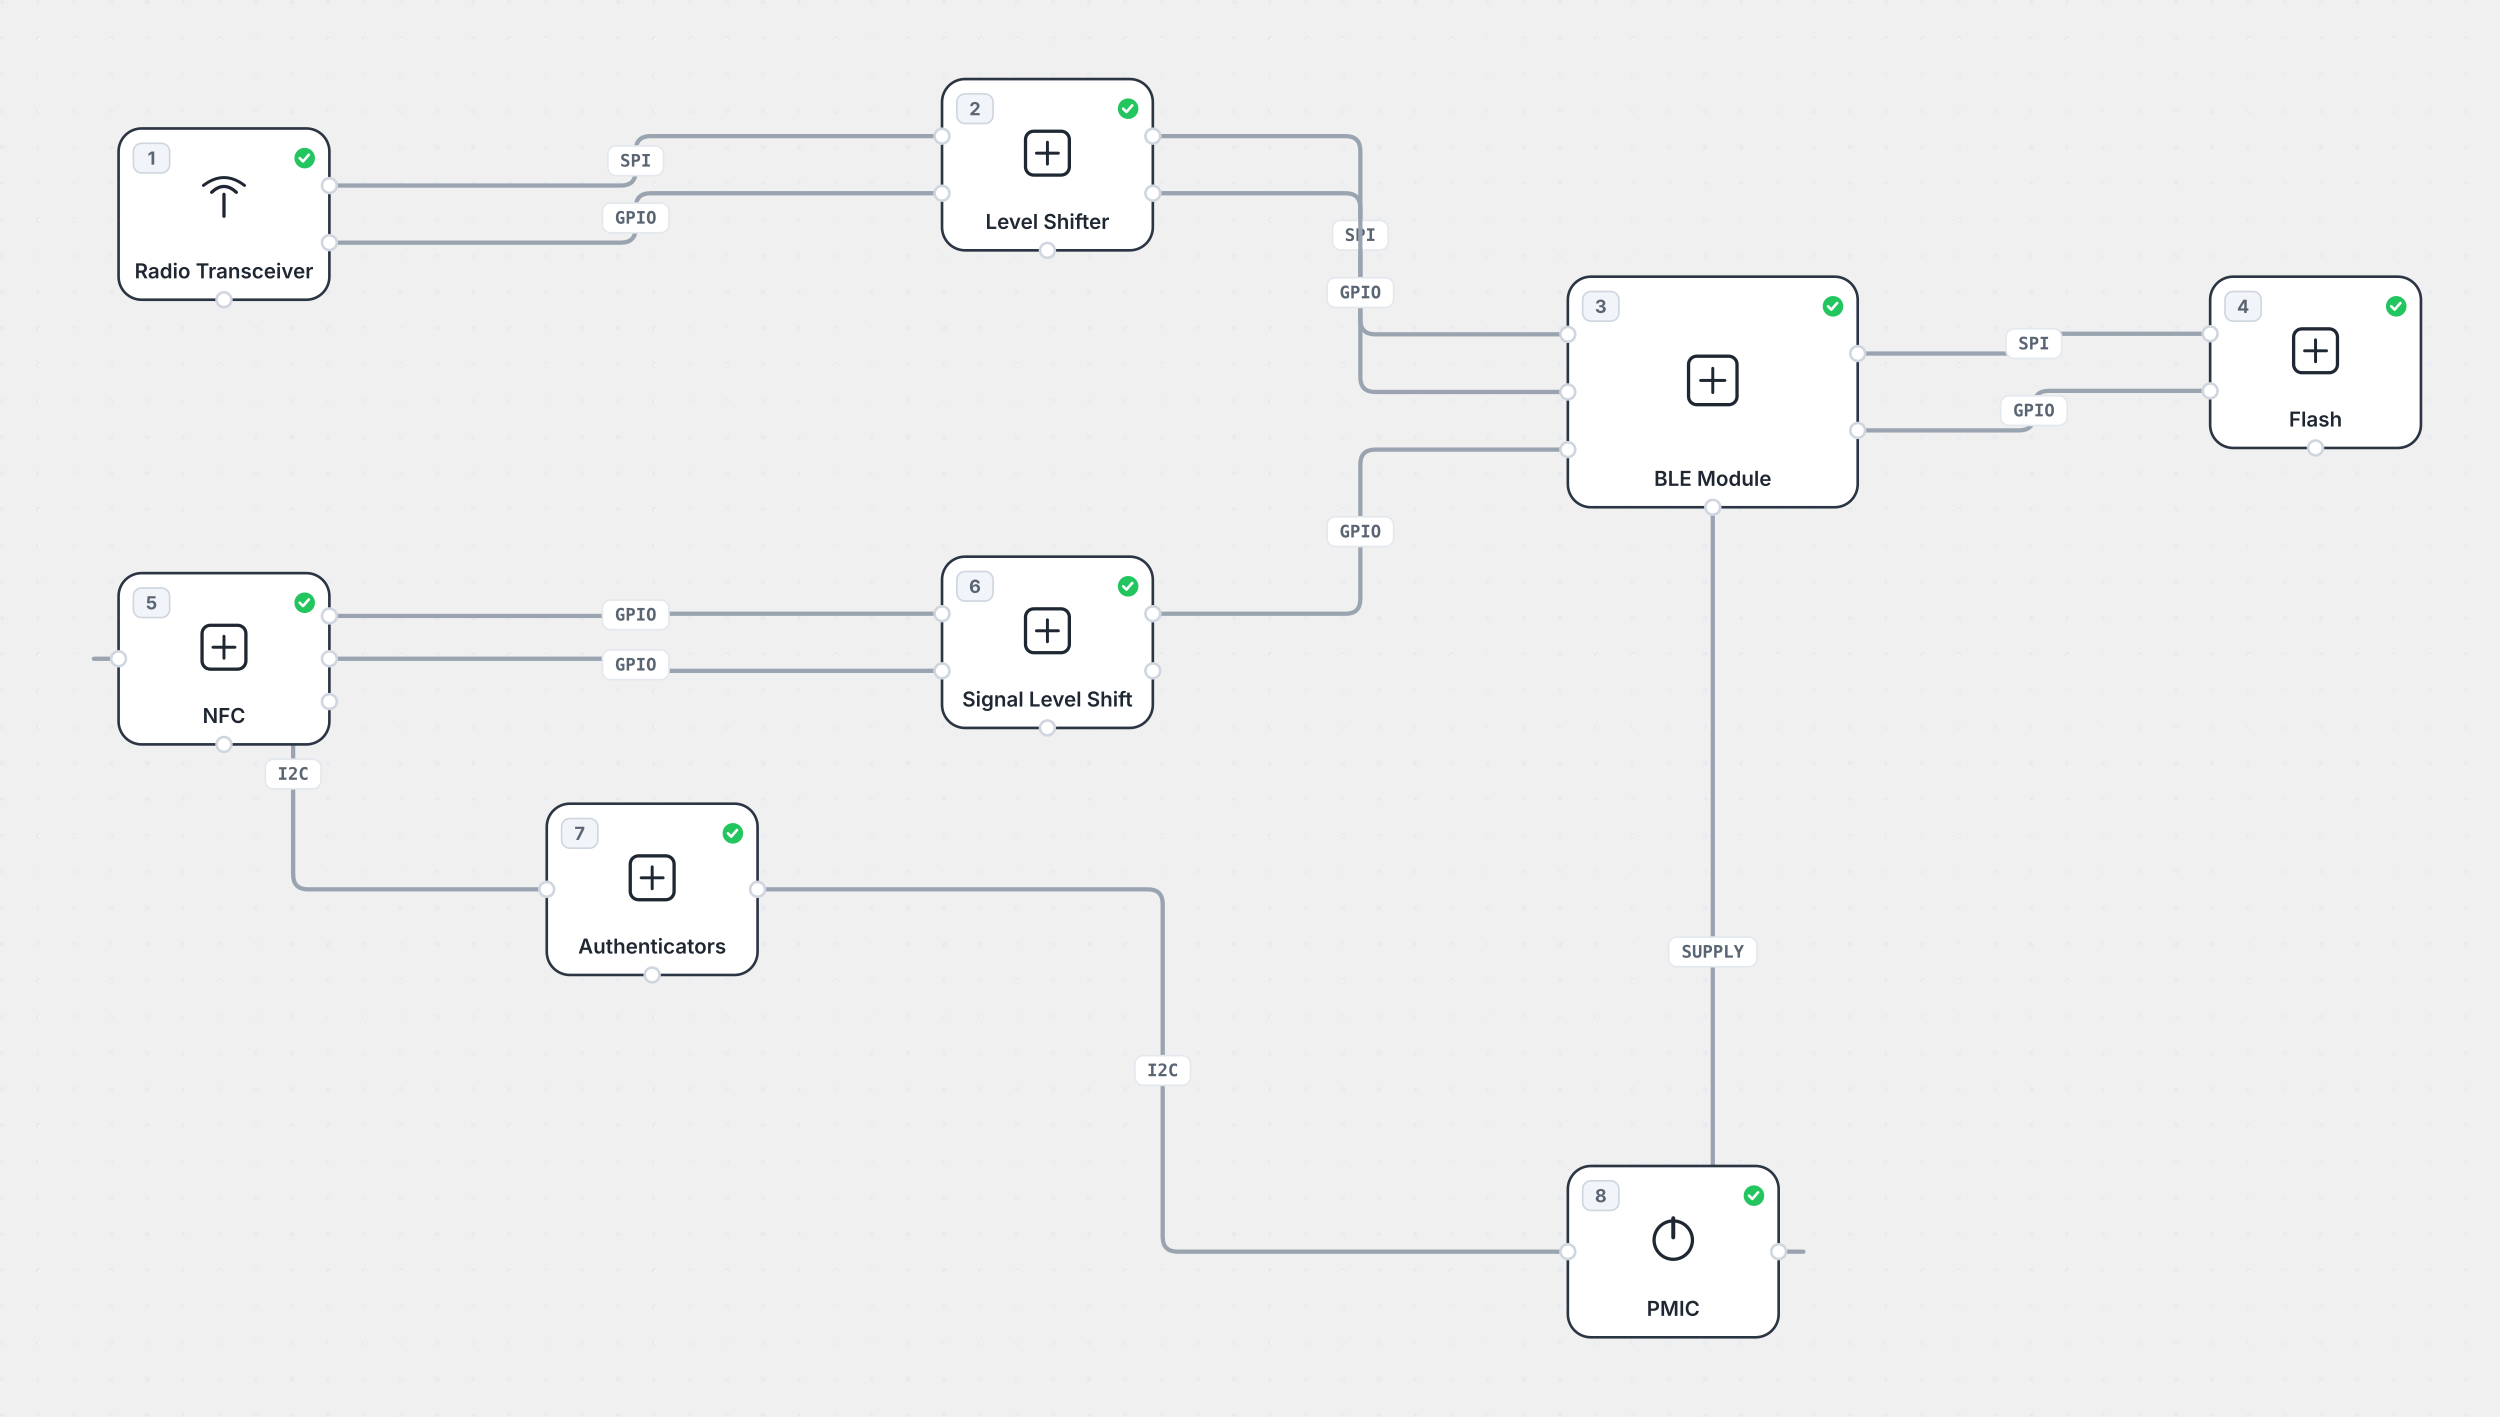
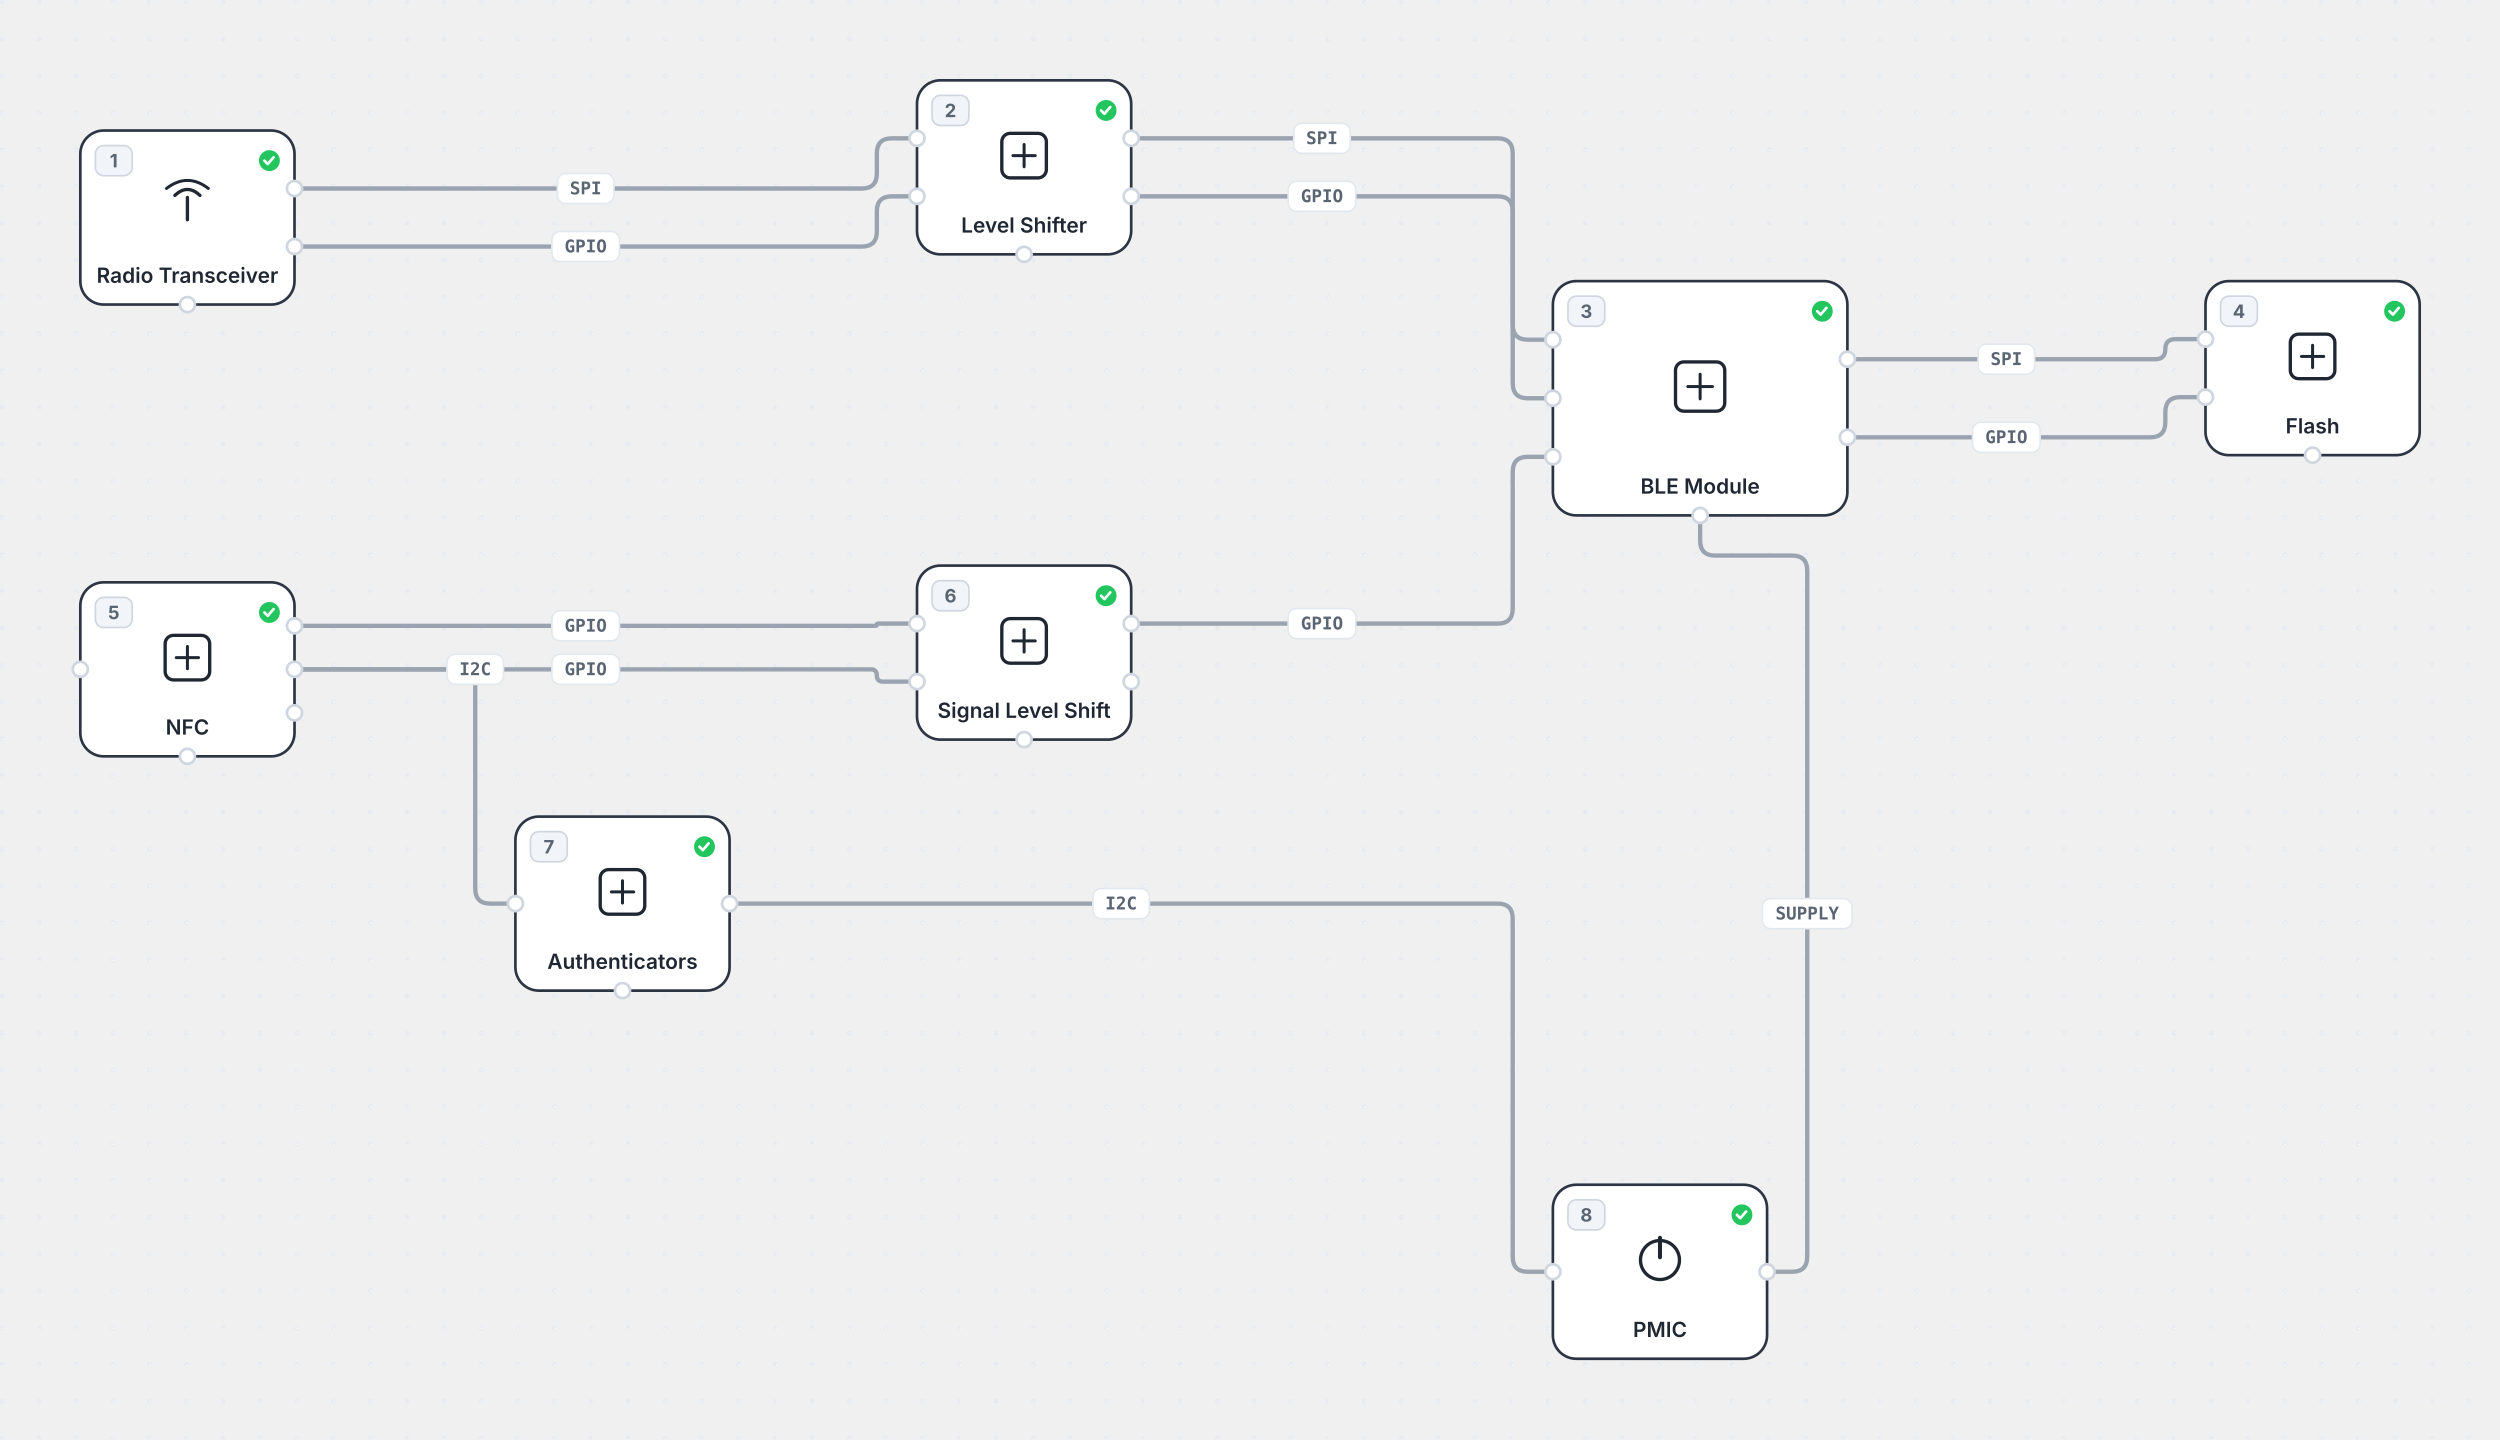
- <svg xmlns="http://www.w3.org/2000/svg" width="1518" height="860" viewBox="0 0 1518 860">
+ <svg xmlns="http://www.w3.org/2000/svg" width="1494" height="860" viewBox="0 0 1494 860">
  <defs>
    <pattern id="dots" width="22" height="22" patternUnits="userSpaceOnUse">
      <circle cx="1.4" cy="1.4" r="1.4" fill="#e6eaef" />
    </pattern>
  </defs>
-   <rect class="grid-bg" x="0" y="0" width="1518" height="860" fill="url(#dots)" />
-   <g transform="translate(12,18)">
+   <rect class="grid-bg" x="0" y="0" width="1494" height="860" fill="url(#dots)" />
+   <g transform="translate(-12,18)">
    <g data-system-connection-id="w_9">
-       <path class="wire" d="M 188 94.667 L 203 94.667 Q 212 94.667 221 94.667 L 365 94.667 Q 374 94.667 374 85.667 L 374 73.667 Q 374 64.667 383 64.667 L 527 64.667 Q 536 64.667 545 64.667 L 560 64.667" fill="none" stroke="#9aa4b0" stroke-width="2.6" stroke-linejoin="round" stroke-linecap="round" />
-       <rect class="wlabel-bg" x="357.1" y="70.667" width="33.8" height="18" rx="5" fill="#fff" stroke="#e3e8ee" stroke-width="1" />
-       <text class="wlabel-t" x="374" y="80.167" font-family="JetBrains Mono, monospace" font-size="10.5" font-weight="600" fill="#5a6573" text-anchor="middle" dominant-baseline="middle">SPI</text>
+       <path class="wire" d="M 188 94.667 L 527 94.667 Q 536 94.667 536 85.667 L 536 73.667 Q 536 64.667 545 64.667 L 560 64.667" fill="none" stroke="#9aa4b0" stroke-width="2.6" stroke-linejoin="round" stroke-linecap="round" />
+       <rect class="wlabel-bg" x="345.1" y="85.667" width="33.8" height="18" rx="5" fill="#fff" stroke="#e3e8ee" stroke-width="1" />
+       <text class="wlabel-t" x="362" y="95.167" font-family="JetBrains Mono, monospace" font-size="10.5" font-weight="600" fill="#5a6573" text-anchor="middle" dominant-baseline="middle">SPI</text>
    </g>
    <g data-system-connection-id="w_10">
-       <path class="wire" d="M 188 129.333 L 203 129.333 Q 212 129.333 221 129.333 L 365 129.333 Q 374 129.333 374 120.333 L 374 108.333 Q 374 99.333 383 99.333 L 527 99.333 Q 536 99.333 545 99.333 L 560 99.333" fill="none" stroke="#9aa4b0" stroke-width="2.6" stroke-linejoin="round" stroke-linecap="round" />
-       <rect class="wlabel-bg" x="353.8" y="105.333" width="40.4" height="18" rx="5" fill="#fff" stroke="#e3e8ee" stroke-width="1" />
-       <text class="wlabel-t" x="374" y="114.833" font-family="JetBrains Mono, monospace" font-size="10.5" font-weight="600" fill="#5a6573" text-anchor="middle" dominant-baseline="middle">GPIO</text>
+       <path class="wire" d="M 188 129.333 L 527 129.333 Q 536 129.333 536 120.333 L 536 108.333 Q 536 99.333 545 99.333 L 560 99.333" fill="none" stroke="#9aa4b0" stroke-width="2.6" stroke-linejoin="round" stroke-linecap="round" />
+       <rect class="wlabel-bg" x="341.8" y="120.333" width="40.4" height="18" rx="5" fill="#fff" stroke="#e3e8ee" stroke-width="1" />
+       <text class="wlabel-t" x="362" y="129.833" font-family="JetBrains Mono, monospace" font-size="10.5" font-weight="600" fill="#5a6573" text-anchor="middle" dominant-baseline="middle">GPIO</text>
    </g>
    <g data-system-connection-id="w_11">
-       <path class="wire" d="M 688 64.667 L 703 64.667 Q 712 64.667 721 64.667 L 805 64.667 Q 814 64.667 814 73.667 L 814 176 Q 814 185 823 185 L 907 185 Q 916 185 925 185 L 940 185" fill="none" stroke="#9aa4b0" stroke-width="2.6" stroke-linejoin="round" stroke-linecap="round" />
-       <rect class="wlabel-bg" x="797.1" y="115.833" width="33.8" height="18" rx="5" fill="#fff" stroke="#e3e8ee" stroke-width="1" />
-       <text class="wlabel-t" x="814" y="125.333" font-family="JetBrains Mono, monospace" font-size="10.5" font-weight="600" fill="#5a6573" text-anchor="middle" dominant-baseline="middle">SPI</text>
+       <path class="wire" d="M 688 64.667 L 907 64.667 Q 916 64.667 916 73.667 L 916 176 Q 916 185 925 185 L 940 185" fill="none" stroke="#9aa4b0" stroke-width="2.6" stroke-linejoin="round" stroke-linecap="round" />
+       <rect class="wlabel-bg" x="785.1" y="55.667" width="33.8" height="18" rx="5" fill="#fff" stroke="#e3e8ee" stroke-width="1" />
+       <text class="wlabel-t" x="802" y="65.167" font-family="JetBrains Mono, monospace" font-size="10.5" font-weight="600" fill="#5a6573" text-anchor="middle" dominant-baseline="middle">SPI</text>
    </g>
    <g data-system-connection-id="w_12">
-       <path class="wire" d="M 688 99.333 L 703 99.333 Q 712 99.333 721 99.333 L 805 99.333 Q 814 99.333 814 108.333 L 814 211 Q 814 220 823 220 L 907 220 Q 916 220 925 220 L 940 220" fill="none" stroke="#9aa4b0" stroke-width="2.6" stroke-linejoin="round" stroke-linecap="round" />
-       <rect class="wlabel-bg" x="793.8" y="150.667" width="40.4" height="18" rx="5" fill="#fff" stroke="#e3e8ee" stroke-width="1" />
-       <text class="wlabel-t" x="814" y="160.167" font-family="JetBrains Mono, monospace" font-size="10.5" font-weight="600" fill="#5a6573" text-anchor="middle" dominant-baseline="middle">GPIO</text>
+       <path class="wire" d="M 688 99.333 L 907 99.333 Q 916 99.333 916 108.333 L 916 211 Q 916 220 925 220 L 940 220" fill="none" stroke="#9aa4b0" stroke-width="2.6" stroke-linejoin="round" stroke-linecap="round" />
+       <rect class="wlabel-bg" x="781.8" y="90.333" width="40.4" height="18" rx="5" fill="#fff" stroke="#e3e8ee" stroke-width="1" />
+       <text class="wlabel-t" x="802" y="99.833" font-family="JetBrains Mono, monospace" font-size="10.5" font-weight="600" fill="#5a6573" text-anchor="middle" dominant-baseline="middle">GPIO</text>
    </g>
    <g data-system-connection-id="w_13">
-       <path class="wire" d="M 1116 196.667 L 1131 196.667 Q 1140 196.667 1149 196.667 L 1217 196.667 Q 1223 196.667 1223 190.667 L 1223 190.667 Q 1223 184.667 1229 184.667 L 1297 184.667 Q 1306 184.667 1315 184.667 L 1330 184.667" fill="none" stroke="#9aa4b0" stroke-width="2.6" stroke-linejoin="round" stroke-linecap="round" />
-       <rect class="wlabel-bg" x="1206.1" y="181.667" width="33.8" height="18" rx="5" fill="#fff" stroke="#e3e8ee" stroke-width="1" />
-       <text class="wlabel-t" x="1223" y="191.167" font-family="JetBrains Mono, monospace" font-size="10.5" font-weight="600" fill="#5a6573" text-anchor="middle" dominant-baseline="middle">SPI</text>
+       <path class="wire" d="M 1116 196.667 L 1300 196.667 Q 1306 196.667 1306 190.667 L 1306 190.667 Q 1306 184.667 1312 184.667 L 1330 184.667" fill="none" stroke="#9aa4b0" stroke-width="2.6" stroke-linejoin="round" stroke-linecap="round" />
+       <rect class="wlabel-bg" x="1194.1" y="187.667" width="33.8" height="18" rx="5" fill="#fff" stroke="#e3e8ee" stroke-width="1" />
+       <text class="wlabel-t" x="1211" y="197.167" font-family="JetBrains Mono, monospace" font-size="10.5" font-weight="600" fill="#5a6573" text-anchor="middle" dominant-baseline="middle">SPI</text>
    </g>
    <g data-system-connection-id="w_14">
-       <path class="wire" d="M 1116 243.333 L 1131 243.333 Q 1140 243.333 1149 243.333 L 1214 243.333 Q 1223 243.333 1223 234.333 L 1223 228.333 Q 1223 219.333 1232 219.333 L 1297 219.333 Q 1306 219.333 1315 219.333 L 1330 219.333" fill="none" stroke="#9aa4b0" stroke-width="2.6" stroke-linejoin="round" stroke-linecap="round" />
-       <rect class="wlabel-bg" x="1202.8" y="222.333" width="40.4" height="18" rx="5" fill="#fff" stroke="#e3e8ee" stroke-width="1" />
-       <text class="wlabel-t" x="1223" y="231.833" font-family="JetBrains Mono, monospace" font-size="10.5" font-weight="600" fill="#5a6573" text-anchor="middle" dominant-baseline="middle">GPIO</text>
+       <path class="wire" d="M 1116 243.333 L 1297 243.333 Q 1306 243.333 1306 234.333 L 1306 228.333 Q 1306 219.333 1315 219.333 L 1330 219.333" fill="none" stroke="#9aa4b0" stroke-width="2.6" stroke-linejoin="round" stroke-linecap="round" />
+       <rect class="wlabel-bg" x="1190.8" y="234.333" width="40.4" height="18" rx="5" fill="#fff" stroke="#e3e8ee" stroke-width="1" />
+       <text class="wlabel-t" x="1211" y="243.833" font-family="JetBrains Mono, monospace" font-size="10.5" font-weight="600" fill="#5a6573" text-anchor="middle" dominant-baseline="middle">GPIO</text>
    </g>
    <g data-system-connection-id="w_15">
-       <path class="wire" d="M 188 356 L 203 356 Q 212 356 221 356 L 373.333 356 Q 374 356 374 355.333 L 374 355.333 Q 374 354.667 374.667 354.667 L 527 354.667 Q 536 354.667 545 354.667 L 560 354.667" fill="none" stroke="#9aa4b0" stroke-width="2.6" stroke-linejoin="round" stroke-linecap="round" />
-       <rect class="wlabel-bg" x="353.8" y="346.333" width="40.4" height="18" rx="5" fill="#fff" stroke="#e3e8ee" stroke-width="1" />
-       <text class="wlabel-t" x="374" y="355.833" font-family="JetBrains Mono, monospace" font-size="10.5" font-weight="600" fill="#5a6573" text-anchor="middle" dominant-baseline="middle">GPIO</text>
+       <path class="wire" d="M 188 356 L 535.333 356 Q 536 356 536 355.333 L 536 355.333 Q 536 354.667 536.667 354.667 L 560 354.667" fill="none" stroke="#9aa4b0" stroke-width="2.6" stroke-linejoin="round" stroke-linecap="round" />
+       <rect class="wlabel-bg" x="341.8" y="347" width="40.4" height="18" rx="5" fill="#fff" stroke="#e3e8ee" stroke-width="1" />
+       <text class="wlabel-t" x="362" y="356.5" font-family="JetBrains Mono, monospace" font-size="10.5" font-weight="600" fill="#5a6573" text-anchor="middle" dominant-baseline="middle">GPIO</text>
    </g>
    <g data-system-connection-id="w_16">
-       <path class="wire" d="M 188 382 L 203 382 Q 212 382 221 382 L 370.333 382 Q 374 382 374 385.667 L 374 385.667 Q 374 389.333 377.667 389.333 L 527 389.333 Q 536 389.333 545 389.333 L 560 389.333" fill="none" stroke="#9aa4b0" stroke-width="2.6" stroke-linejoin="round" stroke-linecap="round" />
-       <rect class="wlabel-bg" x="353.8" y="376.667" width="40.4" height="18" rx="5" fill="#fff" stroke="#e3e8ee" stroke-width="1" />
-       <text class="wlabel-t" x="374" y="386.167" font-family="JetBrains Mono, monospace" font-size="10.5" font-weight="600" fill="#5a6573" text-anchor="middle" dominant-baseline="middle">GPIO</text>
+       <path class="wire" d="M 188 382 L 532.333 382 Q 536 382 536 385.667 L 536 385.667 Q 536 389.333 539.667 389.333 L 560 389.333" fill="none" stroke="#9aa4b0" stroke-width="2.6" stroke-linejoin="round" stroke-linecap="round" />
+       <rect class="wlabel-bg" x="341.8" y="373" width="40.4" height="18" rx="5" fill="#fff" stroke="#e3e8ee" stroke-width="1" />
+       <text class="wlabel-t" x="362" y="382.5" font-family="JetBrains Mono, monospace" font-size="10.5" font-weight="600" fill="#5a6573" text-anchor="middle" dominant-baseline="middle">GPIO</text>
    </g>
    <g data-system-connection-id="w_17">
-       <path class="wire" d="M 688 354.667 L 703 354.667 Q 712 354.667 721 354.667 L 805 354.667 Q 814 354.667 814 345.667 L 814 264 Q 814 255 823 255 L 907 255 Q 916 255 925 255 L 940 255" fill="none" stroke="#9aa4b0" stroke-width="2.6" stroke-linejoin="round" stroke-linecap="round" />
-       <rect class="wlabel-bg" x="793.8" y="295.833" width="40.4" height="18" rx="5" fill="#fff" stroke="#e3e8ee" stroke-width="1" />
-       <text class="wlabel-t" x="814" y="305.333" font-family="JetBrains Mono, monospace" font-size="10.5" font-weight="600" fill="#5a6573" text-anchor="middle" dominant-baseline="middle">GPIO</text>
+       <path class="wire" d="M 688 354.667 L 907 354.667 Q 916 354.667 916 345.667 L 916 264 Q 916 255 925 255 L 940 255" fill="none" stroke="#9aa4b0" stroke-width="2.6" stroke-linejoin="round" stroke-linecap="round" />
+       <rect class="wlabel-bg" x="781.8" y="345.667" width="40.4" height="18" rx="5" fill="#fff" stroke="#e3e8ee" stroke-width="1" />
+       <text class="wlabel-t" x="802" y="355.167" font-family="JetBrains Mono, monospace" font-size="10.5" font-weight="600" fill="#5a6573" text-anchor="middle" dominant-baseline="middle">GPIO</text>
    </g>
    <g data-system-connection-id="w_18">
-       <path class="wire" d="M 60 382 L 45 382 Q 36 382 45 382 L 157 382 Q 166 382 166 391 L 166 513 Q 166 522 175 522 L 287 522 Q 296 522 305 522 L 320 522" fill="none" stroke="#9aa4b0" stroke-width="2.6" stroke-linejoin="round" stroke-linecap="round" />
-       <rect class="wlabel-bg" x="149.1" y="443" width="33.8" height="18" rx="5" fill="#fff" stroke="#e3e8ee" stroke-width="1" />
-       <text class="wlabel-t" x="166" y="452.5" font-family="JetBrains Mono, monospace" font-size="10.5" font-weight="600" fill="#5a6573" text-anchor="middle" dominant-baseline="middle">I2C</text>
+       <path class="wire" d="M 60 382 L 287 382 Q 296 382 296 391 L 296 513 Q 296 522 305 522 L 320 522" fill="none" stroke="#9aa4b0" stroke-width="2.6" stroke-linejoin="round" stroke-linecap="round" />
+       <rect class="wlabel-bg" x="279.1" y="373" width="33.8" height="18" rx="5" fill="#fff" stroke="#e3e8ee" stroke-width="1" />
+       <text class="wlabel-t" x="296" y="382.5" font-family="JetBrains Mono, monospace" font-size="10.5" font-weight="600" fill="#5a6573" text-anchor="middle" dominant-baseline="middle">I2C</text>
    </g>
    <g data-system-connection-id="w_19">
-       <path class="wire" d="M 448 522 L 463 522 Q 472 522 481 522 L 685 522 Q 694 522 694 531 L 694 733 Q 694 742 703 742 L 907 742 Q 916 742 925 742 L 940 742" fill="none" stroke="#9aa4b0" stroke-width="2.6" stroke-linejoin="round" stroke-linecap="round" />
-       <rect class="wlabel-bg" x="677.1" y="623" width="33.8" height="18" rx="5" fill="#fff" stroke="#e3e8ee" stroke-width="1" />
-       <text class="wlabel-t" x="694" y="632.5" font-family="JetBrains Mono, monospace" font-size="10.5" font-weight="600" fill="#5a6573" text-anchor="middle" dominant-baseline="middle">I2C</text>
+       <path class="wire" d="M 448 522 L 907 522 Q 916 522 916 531 L 916 733 Q 916 742 925 742 L 940 742" fill="none" stroke="#9aa4b0" stroke-width="2.6" stroke-linejoin="round" stroke-linecap="round" />
+       <rect class="wlabel-bg" x="665.1" y="513" width="33.8" height="18" rx="5" fill="#fff" stroke="#e3e8ee" stroke-width="1" />
+       <text class="wlabel-t" x="682" y="522.5" font-family="JetBrains Mono, monospace" font-size="10.5" font-weight="600" fill="#5a6573" text-anchor="middle" dominant-baseline="middle">I2C</text>
    </g>
    <g data-system-connection-id="w_20">
-       <path class="wire" d="M 1068 742 L 1083 742 Q 1092 742 1083 742 L 1037 742 Q 1028 742 1028 733 L 1028 323 Q 1028 314 1028 305 L 1028 290" fill="none" stroke="#9aa4b0" stroke-width="2.6" stroke-linejoin="round" stroke-linecap="round" />
-       <rect class="wlabel-bg" x="1001.2" y="551" width="53.6" height="18" rx="5" fill="#fff" stroke="#e3e8ee" stroke-width="1" />
-       <text class="wlabel-t" x="1028" y="560.5" font-family="JetBrains Mono, monospace" font-size="10.5" font-weight="600" fill="#5a6573" text-anchor="middle" dominant-baseline="middle">SUPPLY</text>
+       <path class="wire" d="M 1068 742 L 1083 742 Q 1092 742 1092 733 L 1092 323 Q 1092 314 1083 314 L 1037 314 Q 1028 314 1028 305 L 1028 290" fill="none" stroke="#9aa4b0" stroke-width="2.6" stroke-linejoin="round" stroke-linecap="round" />
+       <rect class="wlabel-bg" x="1065.2" y="519" width="53.6" height="18" rx="5" fill="#fff" stroke="#e3e8ee" stroke-width="1" />
+       <text class="wlabel-t" x="1092" y="528.5" font-family="JetBrains Mono, monospace" font-size="10.5" font-weight="600" fill="#5a6573" text-anchor="middle" dominant-baseline="middle">SUPPLY</text>
    </g>
    <g class="block" data-system-block-id="b_1" transform="translate(60,60)">
      <rect class="block-rect" width="128" height="104" rx="14" fill="#fff" stroke="#2b3543" stroke-width="1.6" />
      <rect class="numbadge" x="9" y="9" width="22" height="18" rx="5" fill="#f1f4f8" stroke="#cfd6df" stroke-width="1" />
      <text class="numbadge-t" x="20" y="22" font-family="Inter, sans-serif" font-size="11" font-weight="700" fill="#5a6573" text-anchor="middle">1</text>
      <circle class="status-dot" cx="113" cy="18" r="7" fill="#22c55e" stroke="#fff" stroke-width="1.5" />
      <path d="M 110 18 l 2 2 l 3.5 -4" stroke="#fff" stroke-width="1.6" fill="none" stroke-linecap="round" stroke-linejoin="round" />
      <path d="M 64 53.32 V 40.008" stroke="#1f2733" stroke-width="2" stroke-linecap="round" />
      <path d="M 56.512 38.76 Q 64 31.688 71.488 38.76" fill="none" stroke="#1f2733" stroke-width="2" stroke-linecap="round" />
      <path d="M 51.52 34.6 Q 64 25.032 76.48 34.6" fill="none" stroke="#1f2733" stroke-width="1.8" stroke-linecap="round" />
      <text class="block-label" x="64" y="91" font-family="Inter, sans-serif" font-size="12.5" font-weight="600" fill="#1f2733" text-anchor="middle">Radio Transceiver</text>
      <circle class="port" data-system-port-id="b_1_right_0" cx="128" cy="34.667" r="4.5" fill="#fff" stroke="#cfd6df" stroke-width="1.6" />
      <circle class="port" data-system-port-id="b_1_right_1" cx="128" cy="69.333" r="4.5" fill="#fff" stroke="#cfd6df" stroke-width="1.6" />
      <circle class="port" data-system-port-id="b_1_bottom_0" cx="64" cy="104" r="4.5" fill="#fff" stroke="#cfd6df" stroke-width="1.6" />
    </g>
    <g class="block" data-system-block-id="b_2" transform="translate(560,30)">
      <rect class="block-rect" width="128" height="104" rx="14" fill="#fff" stroke="#2b3543" stroke-width="1.6" />
      <rect class="numbadge" x="9" y="9" width="22" height="18" rx="5" fill="#f1f4f8" stroke="#cfd6df" stroke-width="1" />
      <text class="numbadge-t" x="20" y="22" font-family="Inter, sans-serif" font-size="11" font-weight="700" fill="#5a6573" text-anchor="middle">2</text>
      <circle class="status-dot" cx="113" cy="18" r="7" fill="#22c55e" stroke="#fff" stroke-width="1.5" />
      <path d="M 110 18 l 2 2 l 3.5 -4" stroke="#fff" stroke-width="1.6" fill="none" stroke-linecap="round" stroke-linejoin="round" />
      <rect x="50.688" y="31.688" width="26.624" height="26.624" rx="5" fill="none" stroke="#1f2733" stroke-width="2" />
      <path d="M 57.344 45 h 13.312 M 64 38.344 v 13.312" stroke="#1f2733" stroke-width="1.8" stroke-linecap="round" />
      <text class="block-label" x="64" y="91" font-family="Inter, sans-serif" font-size="12.5" font-weight="600" fill="#1f2733" text-anchor="middle">Level Shifter</text>
      <circle class="port" data-system-port-id="b_2_left_0" cx="0" cy="34.667" r="4.5" fill="#fff" stroke="#cfd6df" stroke-width="1.6" />
      <circle class="port" data-system-port-id="b_2_left_1" cx="0" cy="69.333" r="4.5" fill="#fff" stroke="#cfd6df" stroke-width="1.6" />
      <circle class="port" data-system-port-id="b_2_right_0" cx="128" cy="34.667" r="4.5" fill="#fff" stroke="#cfd6df" stroke-width="1.6" />
      <circle class="port" data-system-port-id="b_2_right_1" cx="128" cy="69.333" r="4.5" fill="#fff" stroke="#cfd6df" stroke-width="1.6" />
      <circle class="port" data-system-port-id="b_2_bottom_0" cx="64" cy="104" r="4.5" fill="#fff" stroke="#cfd6df" stroke-width="1.6" />
    </g>
    <g class="block" data-system-block-id="b_3" transform="translate(940,150)">
      <rect class="block-rect" width="176" height="140" rx="14" fill="#fff" stroke="#2b3543" stroke-width="1.6" />
      <rect class="numbadge" x="9" y="9" width="22" height="18" rx="5" fill="#f1f4f8" stroke="#cfd6df" stroke-width="1" />
      <text class="numbadge-t" x="20" y="22" font-family="Inter, sans-serif" font-size="11" font-weight="700" fill="#5a6573" text-anchor="middle">3</text>
      <circle class="status-dot" cx="161" cy="18" r="7" fill="#22c55e" stroke="#fff" stroke-width="1.5" />
      <path d="M 158 18 l 2 2 l 3.5 -4" stroke="#fff" stroke-width="1.6" fill="none" stroke-linecap="round" stroke-linejoin="round" />
      <rect x="73.28" y="48.28" width="29.44" height="29.44" rx="5" fill="none" stroke="#1f2733" stroke-width="2" />
      <path d="M 80.64 63 h 14.72 M 88 55.64 v 14.72" stroke="#1f2733" stroke-width="1.8" stroke-linecap="round" />
      <text class="block-label" x="88" y="127" font-family="Inter, sans-serif" font-size="12.5" font-weight="600" fill="#1f2733" text-anchor="middle">BLE Module</text>
      <circle class="port" data-system-port-id="b_3_left_0" cx="0" cy="35" r="4.5" fill="#fff" stroke="#cfd6df" stroke-width="1.6" />
      <circle class="port" data-system-port-id="b_3_left_1" cx="0" cy="70" r="4.5" fill="#fff" stroke="#cfd6df" stroke-width="1.6" />
      <circle class="port" data-system-port-id="b_3_left_2" cx="0" cy="105" r="4.5" fill="#fff" stroke="#cfd6df" stroke-width="1.6" />
      <circle class="port" data-system-port-id="b_3_right_0" cx="176" cy="46.667" r="4.5" fill="#fff" stroke="#cfd6df" stroke-width="1.6" />
      <circle class="port" data-system-port-id="b_3_right_1" cx="176" cy="93.333" r="4.5" fill="#fff" stroke="#cfd6df" stroke-width="1.6" />
      <circle class="port" data-system-port-id="b_3_bottom_0" cx="88" cy="140" r="4.5" fill="#fff" stroke="#cfd6df" stroke-width="1.6" />
    </g>
    <g class="block" data-system-block-id="b_4" transform="translate(1330,150)">
      <rect class="block-rect" width="128" height="104" rx="14" fill="#fff" stroke="#2b3543" stroke-width="1.6" />
      <rect class="numbadge" x="9" y="9" width="22" height="18" rx="5" fill="#f1f4f8" stroke="#cfd6df" stroke-width="1" />
      <text class="numbadge-t" x="20" y="22" font-family="Inter, sans-serif" font-size="11" font-weight="700" fill="#5a6573" text-anchor="middle">4</text>
      <circle class="status-dot" cx="113" cy="18" r="7" fill="#22c55e" stroke="#fff" stroke-width="1.5" />
      <path d="M 110 18 l 2 2 l 3.5 -4" stroke="#fff" stroke-width="1.6" fill="none" stroke-linecap="round" stroke-linejoin="round" />
      <rect x="50.688" y="31.688" width="26.624" height="26.624" rx="5" fill="none" stroke="#1f2733" stroke-width="2" />
      <path d="M 57.344 45 h 13.312 M 64 38.344 v 13.312" stroke="#1f2733" stroke-width="1.8" stroke-linecap="round" />
      <text class="block-label" x="64" y="91" font-family="Inter, sans-serif" font-size="12.5" font-weight="600" fill="#1f2733" text-anchor="middle">Flash</text>
      <circle class="port" data-system-port-id="b_4_left_0" cx="0" cy="34.667" r="4.5" fill="#fff" stroke="#cfd6df" stroke-width="1.6" />
      <circle class="port" data-system-port-id="b_4_left_1" cx="0" cy="69.333" r="4.5" fill="#fff" stroke="#cfd6df" stroke-width="1.6" />
      <circle class="port" data-system-port-id="b_4_bottom_0" cx="64" cy="104" r="4.5" fill="#fff" stroke="#cfd6df" stroke-width="1.6" />
    </g>
    <g class="block" data-system-block-id="b_5" transform="translate(60,330)">
      <rect class="block-rect" width="128" height="104" rx="14" fill="#fff" stroke="#2b3543" stroke-width="1.6" />
      <rect class="numbadge" x="9" y="9" width="22" height="18" rx="5" fill="#f1f4f8" stroke="#cfd6df" stroke-width="1" />
      <text class="numbadge-t" x="20" y="22" font-family="Inter, sans-serif" font-size="11" font-weight="700" fill="#5a6573" text-anchor="middle">5</text>
      <circle class="status-dot" cx="113" cy="18" r="7" fill="#22c55e" stroke="#fff" stroke-width="1.5" />
      <path d="M 110 18 l 2 2 l 3.5 -4" stroke="#fff" stroke-width="1.6" fill="none" stroke-linecap="round" stroke-linejoin="round" />
      <rect x="50.688" y="31.688" width="26.624" height="26.624" rx="5" fill="none" stroke="#1f2733" stroke-width="2" />
      <path d="M 57.344 45 h 13.312 M 64 38.344 v 13.312" stroke="#1f2733" stroke-width="1.8" stroke-linecap="round" />
      <text class="block-label" x="64" y="91" font-family="Inter, sans-serif" font-size="12.5" font-weight="600" fill="#1f2733" text-anchor="middle">NFC</text>
      <circle class="port" data-system-port-id="b_5_left_0" cx="0" cy="52" r="4.5" fill="#fff" stroke="#cfd6df" stroke-width="1.6" />
      <circle class="port" data-system-port-id="b_5_right_0" cx="128" cy="26" r="4.5" fill="#fff" stroke="#cfd6df" stroke-width="1.6" />
      <circle class="port" data-system-port-id="b_5_right_1" cx="128" cy="52" r="4.5" fill="#fff" stroke="#cfd6df" stroke-width="1.6" />
      <circle class="port" data-system-port-id="b_5_right_2" cx="128" cy="78" r="4.5" fill="#fff" stroke="#cfd6df" stroke-width="1.6" />
      <circle class="port" data-system-port-id="b_5_bottom_0" cx="64" cy="104" r="4.5" fill="#fff" stroke="#cfd6df" stroke-width="1.6" />
    </g>
    <g class="block" data-system-block-id="b_6" transform="translate(560,320)">
      <rect class="block-rect" width="128" height="104" rx="14" fill="#fff" stroke="#2b3543" stroke-width="1.6" />
      <rect class="numbadge" x="9" y="9" width="22" height="18" rx="5" fill="#f1f4f8" stroke="#cfd6df" stroke-width="1" />
      <text class="numbadge-t" x="20" y="22" font-family="Inter, sans-serif" font-size="11" font-weight="700" fill="#5a6573" text-anchor="middle">6</text>
      <circle class="status-dot" cx="113" cy="18" r="7" fill="#22c55e" stroke="#fff" stroke-width="1.5" />
      <path d="M 110 18 l 2 2 l 3.5 -4" stroke="#fff" stroke-width="1.6" fill="none" stroke-linecap="round" stroke-linejoin="round" />
      <rect x="50.688" y="31.688" width="26.624" height="26.624" rx="5" fill="none" stroke="#1f2733" stroke-width="2" />
      <path d="M 57.344 45 h 13.312 M 64 38.344 v 13.312" stroke="#1f2733" stroke-width="1.8" stroke-linecap="round" />
      <text class="block-label" x="64" y="91" font-family="Inter, sans-serif" font-size="12.5" font-weight="600" fill="#1f2733" text-anchor="middle">Signal Level Shift</text>
      <circle class="port" data-system-port-id="b_6_left_0" cx="0" cy="34.667" r="4.5" fill="#fff" stroke="#cfd6df" stroke-width="1.6" />
      <circle class="port" data-system-port-id="b_6_left_1" cx="0" cy="69.333" r="4.5" fill="#fff" stroke="#cfd6df" stroke-width="1.6" />
      <circle class="port" data-system-port-id="b_6_right_0" cx="128" cy="34.667" r="4.5" fill="#fff" stroke="#cfd6df" stroke-width="1.6" />
      <circle class="port" data-system-port-id="b_6_right_1" cx="128" cy="69.333" r="4.5" fill="#fff" stroke="#cfd6df" stroke-width="1.6" />
      <circle class="port" data-system-port-id="b_6_bottom_0" cx="64" cy="104" r="4.5" fill="#fff" stroke="#cfd6df" stroke-width="1.6" />
    </g>
    <g class="block" data-system-block-id="b_7" transform="translate(320,470)">
      <rect class="block-rect" width="128" height="104" rx="14" fill="#fff" stroke="#2b3543" stroke-width="1.6" />
      <rect class="numbadge" x="9" y="9" width="22" height="18" rx="5" fill="#f1f4f8" stroke="#cfd6df" stroke-width="1" />
      <text class="numbadge-t" x="20" y="22" font-family="Inter, sans-serif" font-size="11" font-weight="700" fill="#5a6573" text-anchor="middle">7</text>
      <circle class="status-dot" cx="113" cy="18" r="7" fill="#22c55e" stroke="#fff" stroke-width="1.5" />
      <path d="M 110 18 l 2 2 l 3.5 -4" stroke="#fff" stroke-width="1.6" fill="none" stroke-linecap="round" stroke-linejoin="round" />
      <rect x="50.688" y="31.688" width="26.624" height="26.624" rx="5" fill="none" stroke="#1f2733" stroke-width="2" />
      <path d="M 57.344 45 h 13.312 M 64 38.344 v 13.312" stroke="#1f2733" stroke-width="1.8" stroke-linecap="round" />
      <text class="block-label" x="64" y="91" font-family="Inter, sans-serif" font-size="12.5" font-weight="600" fill="#1f2733" text-anchor="middle">Authenticators</text>
      <circle class="port" data-system-port-id="b_7_left_0" cx="0" cy="52" r="4.5" fill="#fff" stroke="#cfd6df" stroke-width="1.6" />
      <circle class="port" data-system-port-id="b_7_right_0" cx="128" cy="52" r="4.5" fill="#fff" stroke="#cfd6df" stroke-width="1.6" />
      <circle class="port" data-system-port-id="b_7_bottom_0" cx="64" cy="104" r="4.5" fill="#fff" stroke="#cfd6df" stroke-width="1.6" />
    </g>
    <g class="block" data-system-block-id="b_8" transform="translate(940,690)">
      <rect class="block-rect" width="128" height="104" rx="14" fill="#fff" stroke="#2b3543" stroke-width="1.6" />
      <rect class="numbadge" x="9" y="9" width="22" height="18" rx="5" fill="#f1f4f8" stroke="#cfd6df" stroke-width="1" />
      <text class="numbadge-t" x="20" y="22" font-family="Inter, sans-serif" font-size="11" font-weight="700" fill="#5a6573" text-anchor="middle">8</text>
      <circle class="status-dot" cx="113" cy="18" r="7" fill="#22c55e" stroke="#fff" stroke-width="1.5" />
      <path d="M 110 18 l 2 2 l 3.5 -4" stroke="#fff" stroke-width="1.6" fill="none" stroke-linecap="round" stroke-linejoin="round" />
      <circle cx="64" cy="45" r="11.648" fill="none" stroke="#1f2733" stroke-width="2" />
      <path d="M 64 31.688 v 11.648" stroke="#1f2733" stroke-width="2.4" stroke-linecap="round" />
      <text class="block-label" x="64" y="91" font-family="Inter, sans-serif" font-size="12.5" font-weight="600" fill="#1f2733" text-anchor="middle">PMIC</text>
      <circle class="port" data-system-port-id="b_8_left_0" cx="0" cy="52" r="4.5" fill="#fff" stroke="#cfd6df" stroke-width="1.6" />
      <circle class="port" data-system-port-id="b_8_right_0" cx="128" cy="52" r="4.5" fill="#fff" stroke="#cfd6df" stroke-width="1.6" />
    </g>
  </g>
</svg>
